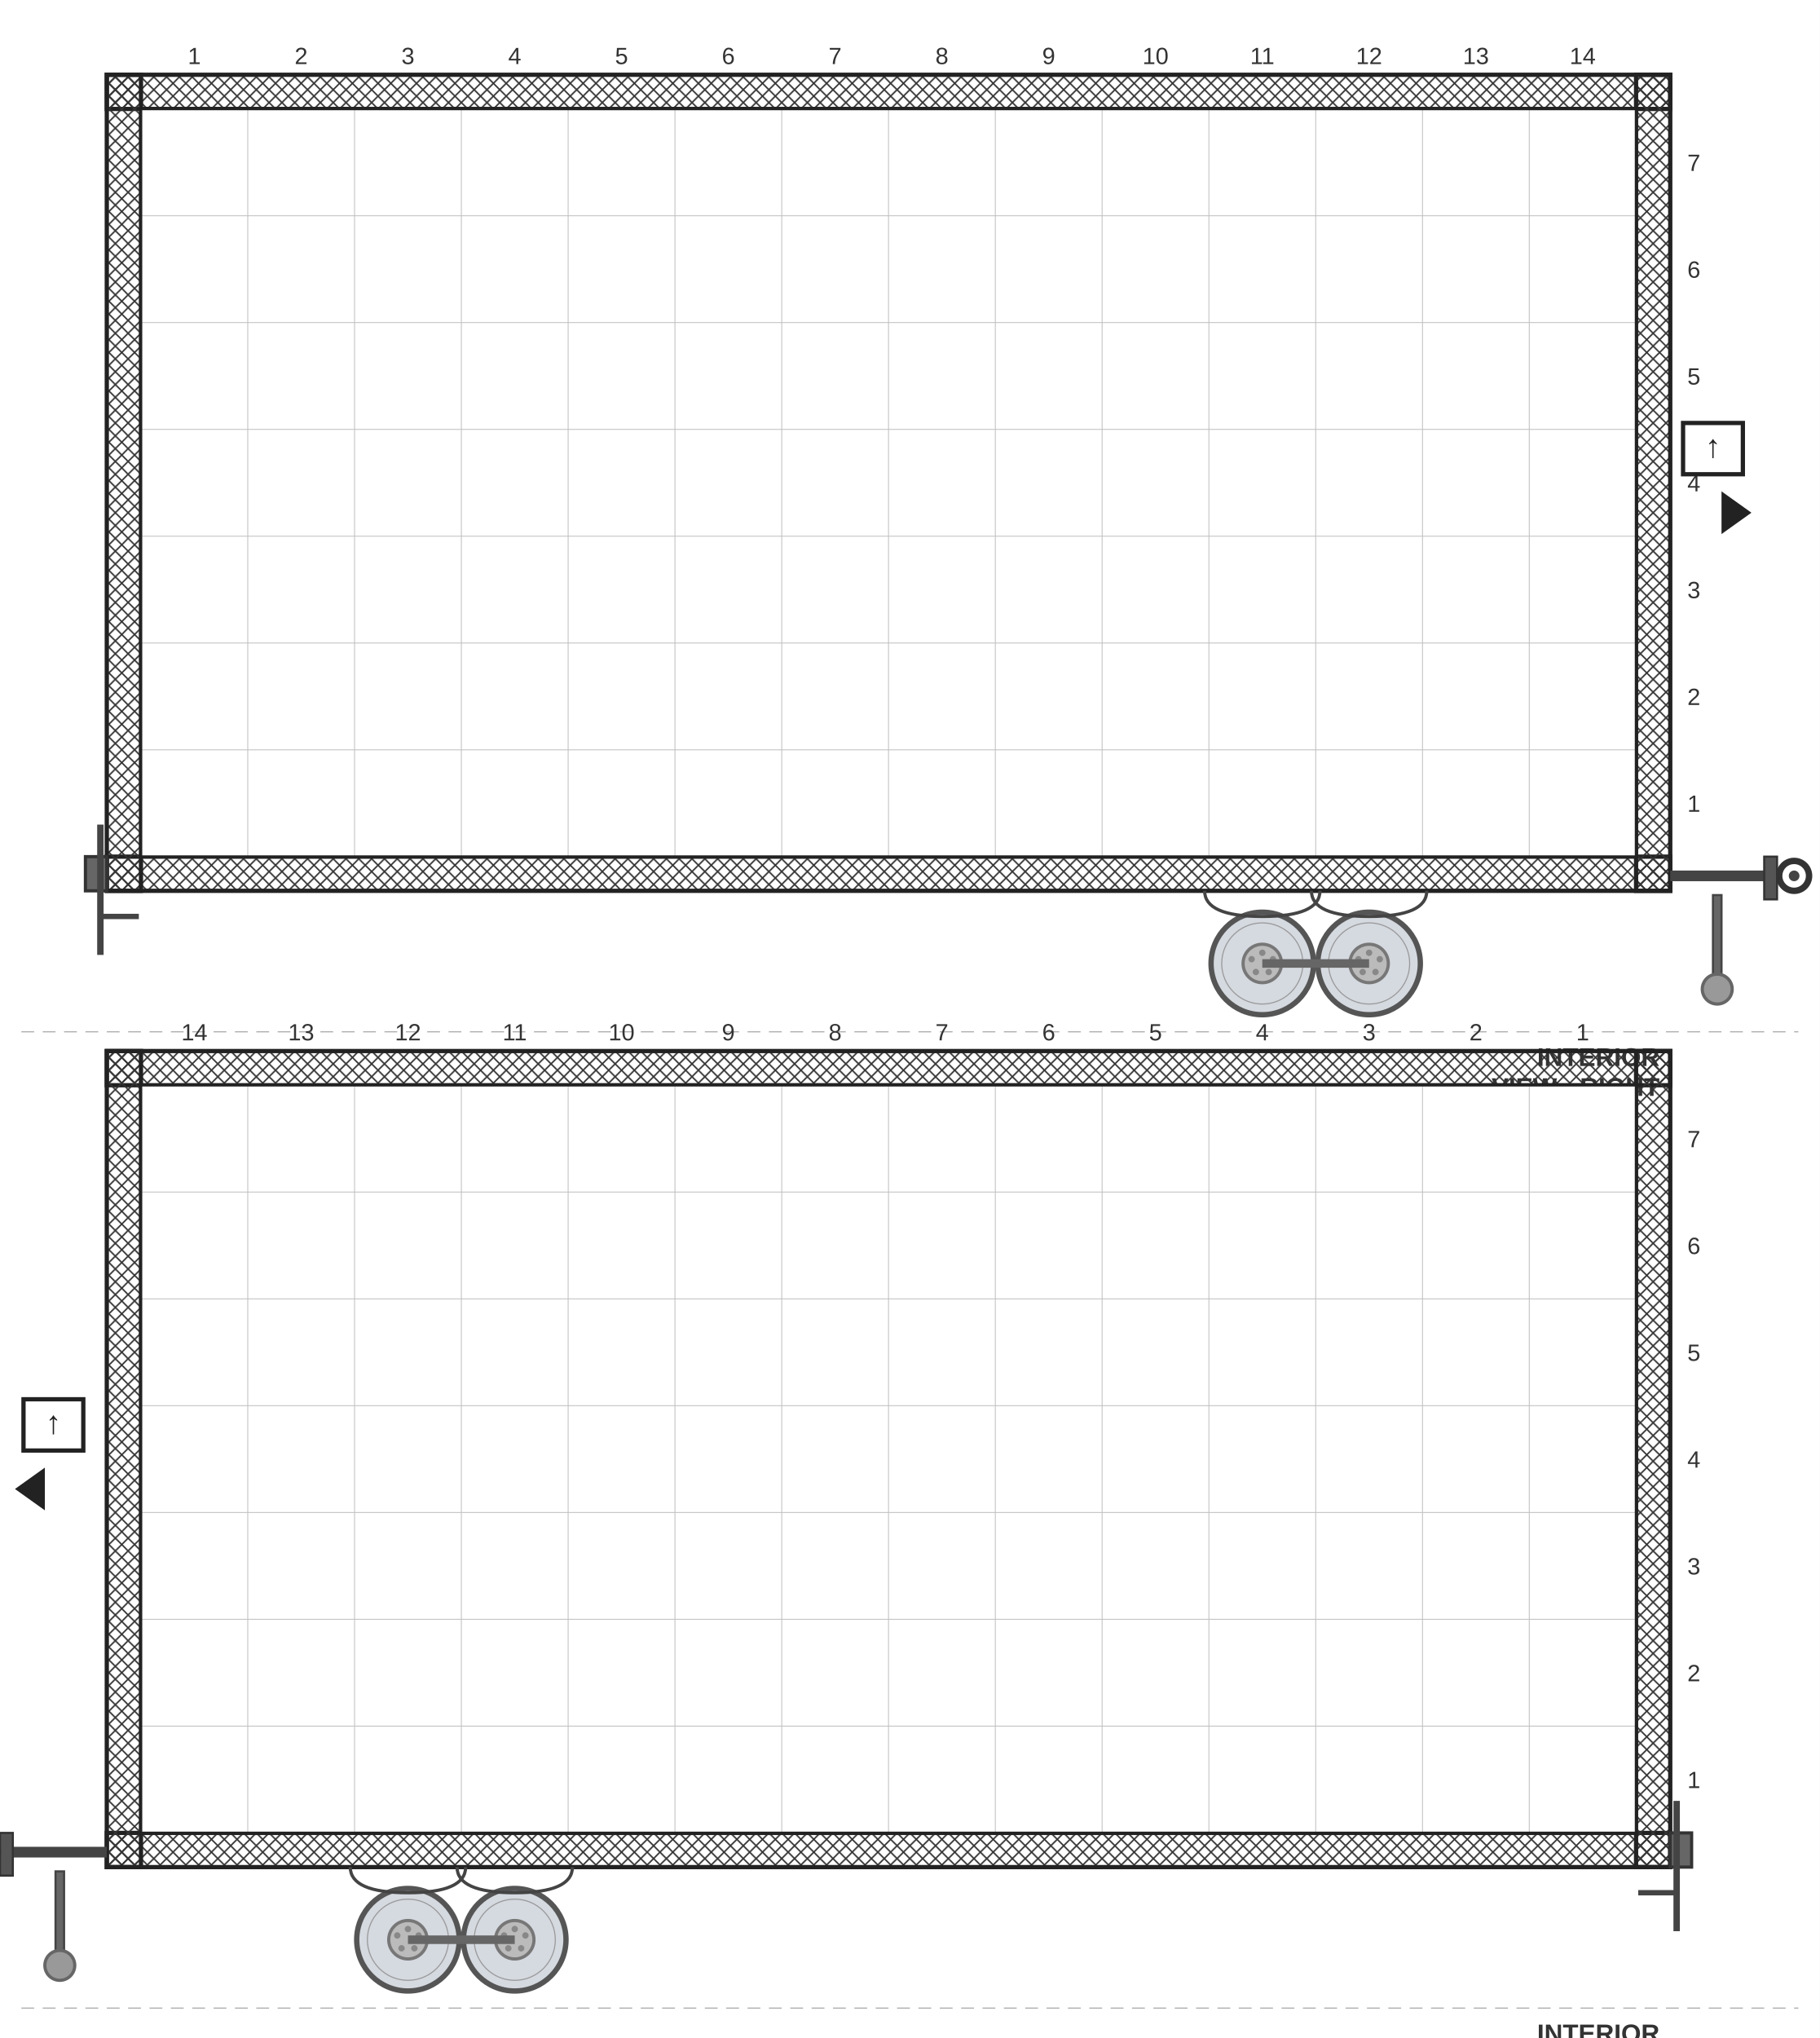
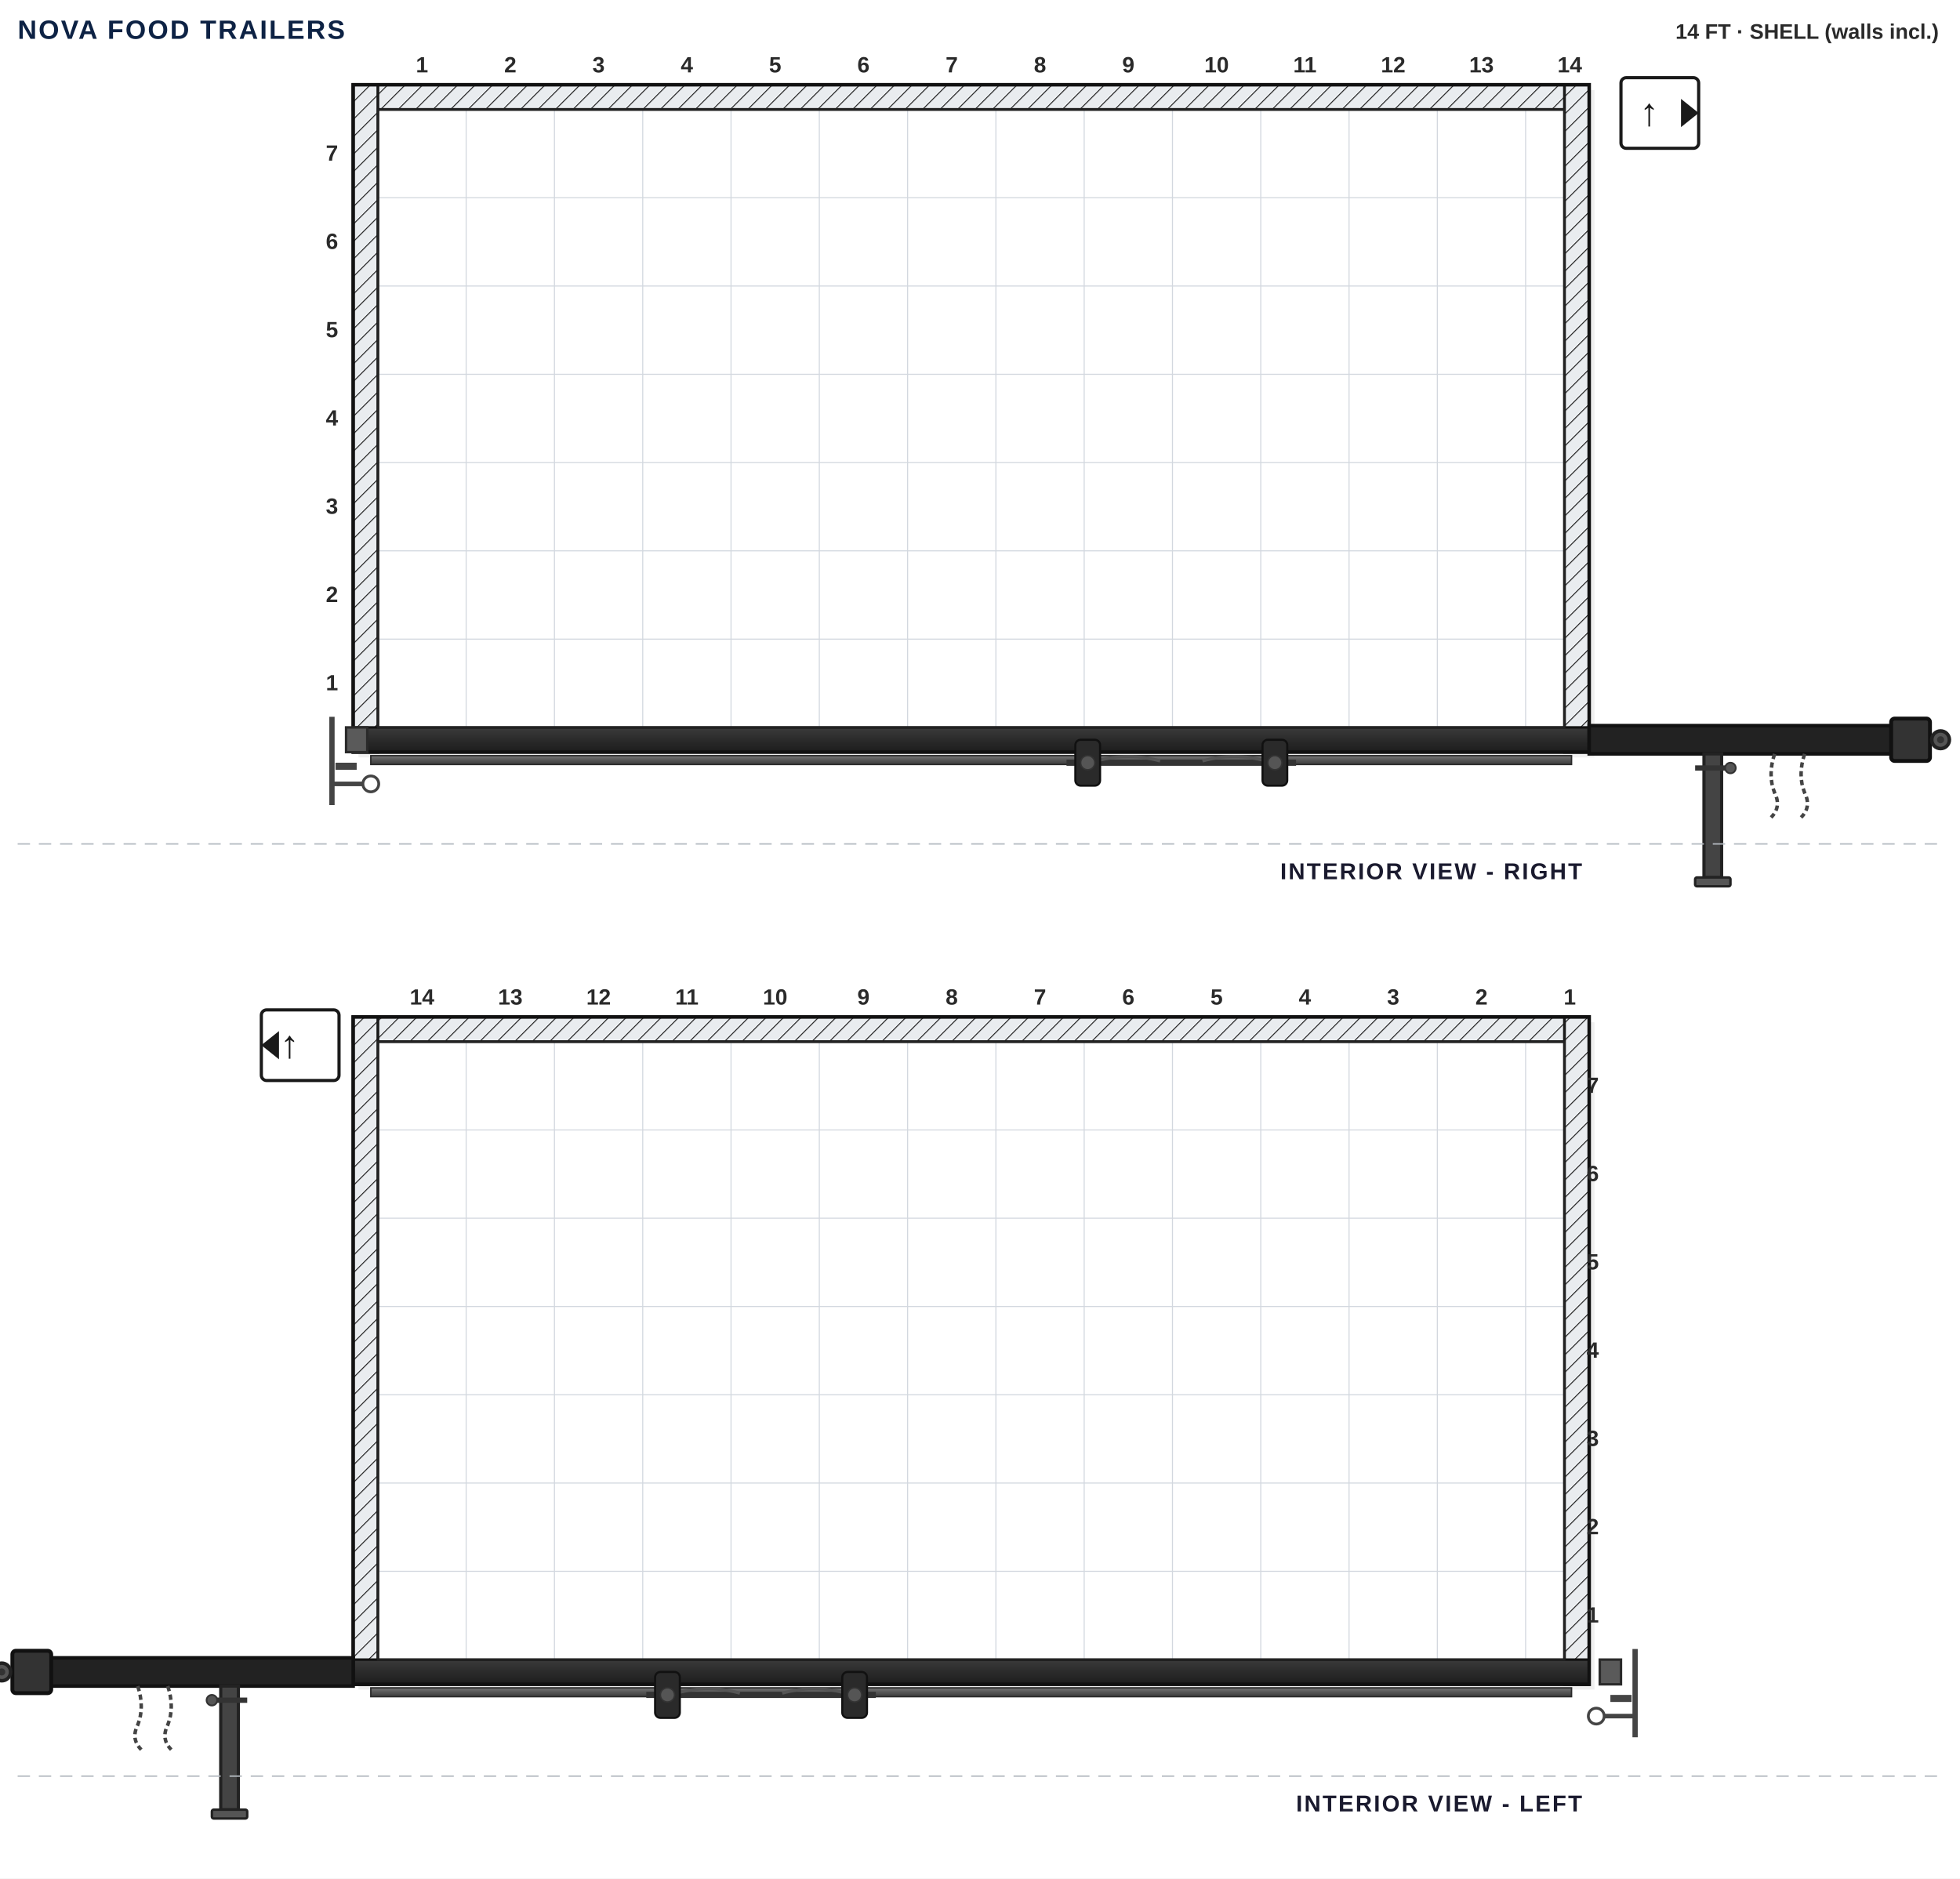
- <svg xmlns="http://www.w3.org/2000/svg" viewBox="0 0 852 954" width="852" height="954" font-family="Arial,sans-serif">
+ <svg xmlns="http://www.w3.org/2000/svg" viewBox="0 0 1110 1064" width="1110" height="1064" font-family="Arial, Helvetica, sans-serif">
  <defs>
-     <pattern id="h" width="6" height="6" patternUnits="userSpaceOnUse">
-       <line x1="0" y1="0" x2="6" y2="6" stroke="#333" stroke-width="0.7" />
-       <line x1="6" y1="0" x2="0" y2="6" stroke="#333" stroke-width="0.7" />
+     <pattern id="wall" width="7" height="7" patternUnits="userSpaceOnUse" patternTransform="rotate(45)">
+       <rect width="7" height="7" fill="#e9ecef" />
+       <line x1="0" y1="0" x2="0" y2="7" stroke="#2b2b2b" stroke-width="1.1" />
    </pattern>
+     <linearGradient id="floor" x1="0" y1="0" x2="0" y2="1">
+       <stop offset="0%" stop-color="#3a3a3a" />
+       <stop offset="100%" stop-color="#1c1c1c" />
+     </linearGradient>
+     <linearGradient id="metal" x1="0" y1="0" x2="0" y2="1">
+       <stop offset="0%" stop-color="#777" />
+       <stop offset="50%" stop-color="#555" />
+       <stop offset="100%" stop-color="#3d3d3d" />
+     </linearGradient>
  </defs>
-   <rect width="852" height="954" fill="white" />
-   <rect x="50" y="35" width="732" height="16" fill="url(#h)" stroke="#222" stroke-width="2" />
-   <rect x="50" y="401" width="732" height="16" fill="url(#h)" stroke="#222" stroke-width="2" />
-   <rect x="50" y="35" width="16" height="382" fill="url(#h)" stroke="#222" stroke-width="2" />
-   <rect x="766" y="35" width="16" height="382" fill="url(#h)" stroke="#222" stroke-width="2" />
-   <rect x="66" y="51" width="700" height="350" fill="white" />
-   <g stroke="#c0c0c0" stroke-width="0.4">
-     <line x1="116" y1="51" x2="116" y2="401" />
-     <line x1="166" y1="51" x2="166" y2="401" />
-     <line x1="216" y1="51" x2="216" y2="401" />
-     <line x1="266" y1="51" x2="266" y2="401" />
-     <line x1="316" y1="51" x2="316" y2="401" />
-     <line x1="366" y1="51" x2="366" y2="401" />
-     <line x1="416" y1="51" x2="416" y2="401" />
-     <line x1="466" y1="51" x2="466" y2="401" />
-     <line x1="516" y1="51" x2="516" y2="401" />
-     <line x1="566" y1="51" x2="566" y2="401" />
-     <line x1="616" y1="51" x2="616" y2="401" />
-     <line x1="666" y1="51" x2="666" y2="401" />
-     <line x1="716" y1="51" x2="716" y2="401" />
-     <line x1="66" y1="101" x2="766" y2="101" />
-     <line x1="66" y1="151" x2="766" y2="151" />
-     <line x1="66" y1="201" x2="766" y2="201" />
-     <line x1="66" y1="251" x2="766" y2="251" />
-     <line x1="66" y1="301" x2="766" y2="301" />
-     <line x1="66" y1="351" x2="766" y2="351" />
+   <rect width="1110" height="1064" fill="#ffffff" />
+   <rect x="203" y="51" width="700" height="378" fill="#000" opacity="0.06" />
+   <rect x="214" y="62" width="672" height="350" fill="#ffffff" />
+   <g stroke="#d3d8df" stroke-width="0.6">
+     <line x1="264" y1="62" x2="264" y2="412" />
+     <line x1="314" y1="62" x2="314" y2="412" />
+     <line x1="364" y1="62" x2="364" y2="412" />
+     <line x1="414" y1="62" x2="414" y2="412" />
+     <line x1="464" y1="62" x2="464" y2="412" />
+     <line x1="514" y1="62" x2="514" y2="412" />
+     <line x1="564" y1="62" x2="564" y2="412" />
+     <line x1="614" y1="62" x2="614" y2="412" />
+     <line x1="664" y1="62" x2="664" y2="412" />
+     <line x1="714" y1="62" x2="714" y2="412" />
+     <line x1="764" y1="62" x2="764" y2="412" />
+     <line x1="814" y1="62" x2="814" y2="412" />
+     <line x1="864" y1="62" x2="864" y2="412" />
+     <line x1="214" y1="112" x2="886" y2="112" />
+     <line x1="214" y1="162" x2="886" y2="162" />
+     <line x1="214" y1="212" x2="886" y2="212" />
+     <line x1="214" y1="262" x2="886" y2="262" />
+     <line x1="214" y1="312" x2="886" y2="312" />
+     <line x1="214" y1="362" x2="886" y2="362" />
  </g>
-   <rect x="66" y="51" width="700" height="350" fill="none" stroke="#222" stroke-width="1.2" />
-   <text x="91" y="30" text-anchor="middle" font-size="11" fill="#333">1</text>
-   <text x="141" y="30" text-anchor="middle" font-size="11" fill="#333">2</text>
-   <text x="191" y="30" text-anchor="middle" font-size="11" fill="#333">3</text>
-   <text x="241" y="30" text-anchor="middle" font-size="11" fill="#333">4</text>
-   <text x="291" y="30" text-anchor="middle" font-size="11" fill="#333">5</text>
-   <text x="341" y="30" text-anchor="middle" font-size="11" fill="#333">6</text>
-   <text x="391" y="30" text-anchor="middle" font-size="11" fill="#333">7</text>
-   <text x="441" y="30" text-anchor="middle" font-size="11" fill="#333">8</text>
-   <text x="491" y="30" text-anchor="middle" font-size="11" fill="#333">9</text>
-   <text x="541" y="30" text-anchor="middle" font-size="11" fill="#333">10</text>
-   <text x="591" y="30" text-anchor="middle" font-size="11" fill="#333">11</text>
-   <text x="641" y="30" text-anchor="middle" font-size="11" fill="#333">12</text>
-   <text x="691" y="30" text-anchor="middle" font-size="11" fill="#333">13</text>
-   <text x="741" y="30" text-anchor="middle" font-size="11" fill="#333">14</text>
-   <text x="790" y="80" font-size="11" fill="#333">7</text>
-   <text x="790" y="130" font-size="11" fill="#333">6</text>
-   <text x="790" y="180" font-size="11" fill="#333">5</text>
-   <text x="790" y="230" font-size="11" fill="#333">4</text>
-   <text x="790" y="280" font-size="11" fill="#333">3</text>
-   <text x="790" y="330" font-size="11" fill="#333">2</text>
-   <text x="790" y="380" font-size="11" fill="#333">1</text>
-   <rect x="40" y="401" width="10" height="16" fill="#666" stroke="#333" stroke-width="1.5" />
-   <circle cx="591" cy="451" r="24" fill="#d5d9e0" stroke="#555" stroke-width="2.5" />
-   <circle cx="591" cy="451" r="19" fill="none" stroke="#999" stroke-width="0.5" />
-   <circle cx="591" cy="451" r="9" fill="#bbb" stroke="#777" stroke-width="1.5" />
-   <circle cx="591" cy="446" r="1.5" fill="#888" />
-   <circle cx="596" cy="449" r="1.5" fill="#888" />
-   <circle cx="594" cy="455" r="1.5" fill="#888" />
-   <circle cx="588" cy="455" r="1.5" fill="#888" />
-   <circle cx="586" cy="449" r="1.5" fill="#888" />
-   <path d="M564,417 Q564,429 591,429 Q618,429 618,417" fill="none" stroke="#444" stroke-width="1.5" />
-   <circle cx="641" cy="451" r="24" fill="#d5d9e0" stroke="#555" stroke-width="2.5" />
-   <circle cx="641" cy="451" r="19" fill="none" stroke="#999" stroke-width="0.5" />
-   <circle cx="641" cy="451" r="9" fill="#bbb" stroke="#777" stroke-width="1.5" />
-   <circle cx="641" cy="446" r="1.5" fill="#888" />
-   <circle cx="646" cy="449" r="1.5" fill="#888" />
-   <circle cx="644" cy="455" r="1.5" fill="#888" />
-   <circle cx="638" cy="455" r="1.5" fill="#888" />
-   <circle cx="636" cy="449" r="1.5" fill="#888" />
-   <path d="M614,417 Q614,429 641,429 Q668,429 668,417" fill="none" stroke="#444" stroke-width="1.5" />
-   <line x1="591" y1="451" x2="641" y2="451" stroke="#666" stroke-width="4" />
-   <line x1="10" y1="483" x2="842" y2="483" stroke="#aaa" stroke-width="0.5" stroke-dasharray="6,4" />
-   <line x1="782" y1="410" x2="832" y2="410" stroke="#444" stroke-width="5" />
-   <rect x="826" y="401" width="6" height="20" fill="#555" stroke="#333" stroke-width="1" />
-   <circle cx="840" cy="410" r="7" fill="none" stroke="#333" stroke-width="3" />
-   <circle cx="840" cy="410" r="2.5" fill="#444" />
-   <rect x="802" y="419" width="4" height="42" fill="#666" stroke="#444" stroke-width="1" />
-   <circle cx="804" cy="463" r="7" fill="#999" stroke="#666" stroke-width="1.5" />
-   <line x1="47" y1="386" x2="47" y2="447" stroke="#444" stroke-width="3" />
-   <line x1="47" y1="429" x2="65" y2="429" stroke="#444" stroke-width="2.5" />
-   <text x="777" y="499" text-anchor="end" font-size="12" font-weight="700" fill="#333">INTERIOR</text>
-   <text x="777" y="513" text-anchor="end" font-size="12" font-weight="700" fill="#333">VIEW - RIGHT</text>
-   <rect x="50" y="492" width="732" height="16" fill="url(#h)" stroke="#222" stroke-width="2" />
-   <rect x="50" y="858" width="732" height="16" fill="url(#h)" stroke="#222" stroke-width="2" />
-   <rect x="50" y="492" width="16" height="382" fill="url(#h)" stroke="#222" stroke-width="2" />
-   <rect x="766" y="492" width="16" height="382" fill="url(#h)" stroke="#222" stroke-width="2" />
-   <rect x="66" y="508" width="700" height="350" fill="white" />
-   <g stroke="#c0c0c0" stroke-width="0.4">
-     <line x1="116" y1="508" x2="116" y2="858" />
-     <line x1="166" y1="508" x2="166" y2="858" />
-     <line x1="216" y1="508" x2="216" y2="858" />
-     <line x1="266" y1="508" x2="266" y2="858" />
-     <line x1="316" y1="508" x2="316" y2="858" />
-     <line x1="366" y1="508" x2="366" y2="858" />
-     <line x1="416" y1="508" x2="416" y2="858" />
-     <line x1="466" y1="508" x2="466" y2="858" />
-     <line x1="516" y1="508" x2="516" y2="858" />
-     <line x1="566" y1="508" x2="566" y2="858" />
-     <line x1="616" y1="508" x2="616" y2="858" />
-     <line x1="666" y1="508" x2="666" y2="858" />
-     <line x1="716" y1="508" x2="716" y2="858" />
-     <line x1="66" y1="558" x2="766" y2="558" />
-     <line x1="66" y1="608" x2="766" y2="608" />
-     <line x1="66" y1="658" x2="766" y2="658" />
-     <line x1="66" y1="708" x2="766" y2="708" />
-     <line x1="66" y1="758" x2="766" y2="758" />
-     <line x1="66" y1="808" x2="766" y2="808" />
+   <rect x="200" y="48" width="700" height="14" fill="url(#wall)" stroke="#1a1a1a" stroke-width="1.6" />
+   <rect x="200" y="48" width="14" height="378" fill="url(#wall)" stroke="#1a1a1a" stroke-width="1.6" />
+   <rect x="886" y="48" width="14" height="378" fill="url(#wall)" stroke="#1a1a1a" stroke-width="1.6" />
+   <rect x="200" y="412" width="700" height="14" fill="url(#floor)" stroke="#111" stroke-width="1.4" />
+   <rect x="200" y="48" width="700" height="378" fill="none" stroke="#111" stroke-width="2" />
+   <rect x="214" y="62" width="672" height="350" fill="none" stroke="#222" stroke-width="1.1" />
+   <text x="239.0" y="41" text-anchor="middle" font-size="12.5" font-weight="600" fill="#2a2a2a">1</text>
+   <text x="289.0" y="41" text-anchor="middle" font-size="12.5" font-weight="600" fill="#2a2a2a">2</text>
+   <text x="339.0" y="41" text-anchor="middle" font-size="12.5" font-weight="600" fill="#2a2a2a">3</text>
+   <text x="389.0" y="41" text-anchor="middle" font-size="12.5" font-weight="600" fill="#2a2a2a">4</text>
+   <text x="439.0" y="41" text-anchor="middle" font-size="12.5" font-weight="600" fill="#2a2a2a">5</text>
+   <text x="489.0" y="41" text-anchor="middle" font-size="12.5" font-weight="600" fill="#2a2a2a">6</text>
+   <text x="539.0" y="41" text-anchor="middle" font-size="12.5" font-weight="600" fill="#2a2a2a">7</text>
+   <text x="589.0" y="41" text-anchor="middle" font-size="12.5" font-weight="600" fill="#2a2a2a">8</text>
+   <text x="639.0" y="41" text-anchor="middle" font-size="12.5" font-weight="600" fill="#2a2a2a">9</text>
+   <text x="689.0" y="41" text-anchor="middle" font-size="12.5" font-weight="600" fill="#2a2a2a">10</text>
+   <text x="739.0" y="41" text-anchor="middle" font-size="12.5" font-weight="600" fill="#2a2a2a">11</text>
+   <text x="789.0" y="41" text-anchor="middle" font-size="12.5" font-weight="600" fill="#2a2a2a">12</text>
+   <text x="839.0" y="41" text-anchor="middle" font-size="12.5" font-weight="600" fill="#2a2a2a">13</text>
+   <text x="889.0" y="41" text-anchor="middle" font-size="12.5" font-weight="600" fill="#2a2a2a">14</text>
+   <text x="188" y="91.0" text-anchor="middle" font-size="12.5" font-weight="600" fill="#2a2a2a">7</text>
+   <text x="188" y="141.0" text-anchor="middle" font-size="12.5" font-weight="600" fill="#2a2a2a">6</text>
+   <text x="188" y="191.0" text-anchor="middle" font-size="12.5" font-weight="600" fill="#2a2a2a">5</text>
+   <text x="188" y="241.0" text-anchor="middle" font-size="12.5" font-weight="600" fill="#2a2a2a">4</text>
+   <text x="188" y="291.0" text-anchor="middle" font-size="12.5" font-weight="600" fill="#2a2a2a">3</text>
+   <text x="188" y="341.0" text-anchor="middle" font-size="12.5" font-weight="600" fill="#2a2a2a">2</text>
+   <text x="188" y="391.0" text-anchor="middle" font-size="12.5" font-weight="600" fill="#2a2a2a">1</text>
+   <rect x="196" y="412" width="12" height="14" fill="#5a5a5a" stroke="#2a2a2a" stroke-width="1.4" />
+   <line x1="188" y1="406" x2="188" y2="456" stroke="#444" stroke-width="3" />
+   <line x1="188" y1="444" x2="206" y2="444" stroke="#444" stroke-width="2.6" />
+   <line x1="190" y1="434" x2="202" y2="434" stroke="#444" stroke-width="4" />
+   <circle cx="210" cy="444" r="4.5" fill="none" stroke="#444" stroke-width="1.6" />
+   <rect x="210" y="428" width="680" height="5" fill="url(#metal)" stroke="#2a2a2a" stroke-width="0.8" />
+   <line x1="604" y1="432" x2="734" y2="432" stroke="#333" stroke-width="3.5" />
+   <path d="M621,431 Q639,426 657,431" fill="none" stroke="#555" stroke-width="1.8" />
+   <path d="M681,431 Q699,426 717,431" fill="none" stroke="#555" stroke-width="1.8" />
+   <rect x="609" y="419" width="14" height="26" rx="3" fill="#2a2a2a" stroke="#111" stroke-width="1.2" />
+   <circle cx="616" cy="432" r="4" fill="#555" stroke="#333" stroke-width="0.8" />
+   <rect x="715" y="419" width="14" height="26" rx="3" fill="#2a2a2a" stroke="#111" stroke-width="1.2" />
+   <circle cx="722" cy="432" r="4" fill="#555" stroke="#333" stroke-width="0.8" />
+   <rect x="900" y="411" width="175" height="16" fill="#222" stroke="#111" stroke-width="2" />
+   <rect x="1071" y="407" width="22" height="24" rx="2" fill="#333" stroke="#111" stroke-width="2.2" />
+   <circle cx="1099" cy="419" r="5" fill="#555" stroke="#222" stroke-width="2" />
+   <circle cx="1099" cy="419" r="2" fill="#333" />
+   <rect x="965" y="427" width="10" height="70" fill="#444" stroke="#222" stroke-width="1.8" />
+   <rect x="960" y="497" width="20" height="5" rx="1" fill="#555" stroke="#222" stroke-width="1.4" />
+   <line x1="960" y1="435" x2="980" y2="435" stroke="#333" stroke-width="3" />
+   <circle cx="980" cy="435" r="3" fill="#555" stroke="#333" stroke-width="1" />
+   <path d="M1005,427 q-4,12 0,22 q4,8 -2,14" fill="none" stroke="#444" stroke-width="2" stroke-dasharray="3,2" />
+   <path d="M1022,427 q-4,12 0,22 q4,8 -2,14" fill="none" stroke="#444" stroke-width="2" stroke-dasharray="3,2" />
+   <line x1="10" y1="478" x2="1100" y2="478" stroke="#b4bac1" stroke-width="0.8" stroke-dasharray="7,5" />
+   <text x="896" y="498" text-anchor="end" font-size="13" font-weight="700" fill="#1a1a2e" letter-spacing="1">INTERIOR VIEW - RIGHT</text>
+   <rect x="918" y="44" width="44" height="40" rx="3" fill="#fff" stroke="#1a1a1a" stroke-width="1.8" />
+   <text x="934" y="71" text-anchor="middle" font-size="22" fill="#1a1a1a">↑</text>
+   <polygon points="952,56 962,64 952,72" fill="#1a1a1a" />
+   <rect x="203" y="579" width="700" height="378" fill="#000" opacity="0.06" />
+   <rect x="214" y="590" width="672" height="350" fill="#ffffff" />
+   <g stroke="#d3d8df" stroke-width="0.6">
+     <line x1="264" y1="590" x2="264" y2="940" />
+     <line x1="314" y1="590" x2="314" y2="940" />
+     <line x1="364" y1="590" x2="364" y2="940" />
+     <line x1="414" y1="590" x2="414" y2="940" />
+     <line x1="464" y1="590" x2="464" y2="940" />
+     <line x1="514" y1="590" x2="514" y2="940" />
+     <line x1="564" y1="590" x2="564" y2="940" />
+     <line x1="614" y1="590" x2="614" y2="940" />
+     <line x1="664" y1="590" x2="664" y2="940" />
+     <line x1="714" y1="590" x2="714" y2="940" />
+     <line x1="764" y1="590" x2="764" y2="940" />
+     <line x1="814" y1="590" x2="814" y2="940" />
+     <line x1="864" y1="590" x2="864" y2="940" />
+     <line x1="214" y1="640" x2="886" y2="640" />
+     <line x1="214" y1="690" x2="886" y2="690" />
+     <line x1="214" y1="740" x2="886" y2="740" />
+     <line x1="214" y1="790" x2="886" y2="790" />
+     <line x1="214" y1="840" x2="886" y2="840" />
+     <line x1="214" y1="890" x2="886" y2="890" />
  </g>
-   <rect x="66" y="508" width="700" height="350" fill="none" stroke="#222" stroke-width="1.2" />
-   <text x="91" y="487" text-anchor="middle" font-size="11" fill="#333">14</text>
-   <text x="141" y="487" text-anchor="middle" font-size="11" fill="#333">13</text>
-   <text x="191" y="487" text-anchor="middle" font-size="11" fill="#333">12</text>
-   <text x="241" y="487" text-anchor="middle" font-size="11" fill="#333">11</text>
-   <text x="291" y="487" text-anchor="middle" font-size="11" fill="#333">10</text>
-   <text x="341" y="487" text-anchor="middle" font-size="11" fill="#333">9</text>
-   <text x="391" y="487" text-anchor="middle" font-size="11" fill="#333">8</text>
-   <text x="441" y="487" text-anchor="middle" font-size="11" fill="#333">7</text>
-   <text x="491" y="487" text-anchor="middle" font-size="11" fill="#333">6</text>
-   <text x="541" y="487" text-anchor="middle" font-size="11" fill="#333">5</text>
-   <text x="591" y="487" text-anchor="middle" font-size="11" fill="#333">4</text>
-   <text x="641" y="487" text-anchor="middle" font-size="11" fill="#333">3</text>
-   <text x="691" y="487" text-anchor="middle" font-size="11" fill="#333">2</text>
-   <text x="741" y="487" text-anchor="middle" font-size="11" fill="#333">1</text>
-   <text x="790" y="537" font-size="11" fill="#333">7</text>
-   <text x="790" y="587" font-size="11" fill="#333">6</text>
-   <text x="790" y="637" font-size="11" fill="#333">5</text>
-   <text x="790" y="687" font-size="11" fill="#333">4</text>
-   <text x="790" y="737" font-size="11" fill="#333">3</text>
-   <text x="790" y="787" font-size="11" fill="#333">2</text>
-   <text x="790" y="837" font-size="11" fill="#333">1</text>
-   <rect x="782" y="858" width="10" height="16" fill="#666" stroke="#333" stroke-width="1.5" />
-   <circle cx="191" cy="908" r="24" fill="#d5d9e0" stroke="#555" stroke-width="2.5" />
-   <circle cx="191" cy="908" r="19" fill="none" stroke="#999" stroke-width="0.5" />
-   <circle cx="191" cy="908" r="9" fill="#bbb" stroke="#777" stroke-width="1.5" />
-   <circle cx="191" cy="903" r="1.5" fill="#888" />
-   <circle cx="196" cy="906" r="1.5" fill="#888" />
-   <circle cx="194" cy="912" r="1.5" fill="#888" />
-   <circle cx="188" cy="912" r="1.5" fill="#888" />
-   <circle cx="186" cy="906" r="1.5" fill="#888" />
-   <path d="M164,874 Q164,886 191,886 Q218,886 218,874" fill="none" stroke="#444" stroke-width="1.5" />
-   <circle cx="241" cy="908" r="24" fill="#d5d9e0" stroke="#555" stroke-width="2.5" />
-   <circle cx="241" cy="908" r="19" fill="none" stroke="#999" stroke-width="0.5" />
-   <circle cx="241" cy="908" r="9" fill="#bbb" stroke="#777" stroke-width="1.5" />
-   <circle cx="241" cy="903" r="1.5" fill="#888" />
-   <circle cx="246" cy="906" r="1.5" fill="#888" />
-   <circle cx="244" cy="912" r="1.5" fill="#888" />
-   <circle cx="238" cy="912" r="1.5" fill="#888" />
-   <circle cx="236" cy="906" r="1.5" fill="#888" />
-   <path d="M214,874 Q214,886 241,886 Q268,886 268,874" fill="none" stroke="#444" stroke-width="1.5" />
-   <line x1="191" y1="908" x2="241" y2="908" stroke="#666" stroke-width="4" />
-   <line x1="10" y1="940" x2="842" y2="940" stroke="#aaa" stroke-width="0.5" stroke-dasharray="6,4" />
-   <line x1="0" y1="867" x2="50" y2="867" stroke="#444" stroke-width="5" />
-   <rect x="0" y="858" width="6" height="20" fill="#555" stroke="#333" stroke-width="1" />
-   <circle cx="-8" cy="867" r="7" fill="none" stroke="#333" stroke-width="3" />
-   <circle cx="-8" cy="867" r="2.5" fill="#444" />
-   <rect x="26" y="876" width="4" height="42" fill="#666" stroke="#444" stroke-width="1" />
-   <circle cx="28" cy="920" r="7" fill="#999" stroke="#666" stroke-width="1.5" />
-   <line x1="785" y1="843" x2="785" y2="904" stroke="#444" stroke-width="3" />
-   <line x1="767" y1="886" x2="785" y2="886" stroke="#444" stroke-width="2.5" />
-   <text x="777" y="956" text-anchor="end" font-size="12" font-weight="700" fill="#333">INTERIOR</text>
-   <text x="777" y="970" text-anchor="end" font-size="12" font-weight="700" fill="#333">VIEW - LEFT</text>
-   <rect x="788" y="198" width="28" height="24" fill="white" stroke="#222" stroke-width="2" />
-   <text x="802" y="214" text-anchor="middle" font-size="15" font-weight="700" fill="#222">↑</text>
-   <polygon points="806,230 820,240 806,250" fill="#222" />
-   <rect x="11" y="655" width="28" height="24" fill="white" stroke="#222" stroke-width="2" />
-   <text x="25" y="671" text-anchor="middle" font-size="15" font-weight="700" fill="#222">↑</text>
-   <polygon points="21,687 7,697 21,707" fill="#222" />
+   <rect x="200" y="576" width="700" height="14" fill="url(#wall)" stroke="#1a1a1a" stroke-width="1.6" />
+   <rect x="200" y="576" width="14" height="378" fill="url(#wall)" stroke="#1a1a1a" stroke-width="1.6" />
+   <rect x="886" y="576" width="14" height="378" fill="url(#wall)" stroke="#1a1a1a" stroke-width="1.6" />
+   <rect x="200" y="940" width="700" height="14" fill="url(#floor)" stroke="#111" stroke-width="1.4" />
+   <rect x="200" y="576" width="700" height="378" fill="none" stroke="#111" stroke-width="2" />
+   <rect x="214" y="590" width="672" height="350" fill="none" stroke="#222" stroke-width="1.1" />
+   <text x="239.0" y="569" text-anchor="middle" font-size="12.5" font-weight="600" fill="#2a2a2a">14</text>
+   <text x="289.0" y="569" text-anchor="middle" font-size="12.5" font-weight="600" fill="#2a2a2a">13</text>
+   <text x="339.0" y="569" text-anchor="middle" font-size="12.5" font-weight="600" fill="#2a2a2a">12</text>
+   <text x="389.0" y="569" text-anchor="middle" font-size="12.5" font-weight="600" fill="#2a2a2a">11</text>
+   <text x="439.0" y="569" text-anchor="middle" font-size="12.5" font-weight="600" fill="#2a2a2a">10</text>
+   <text x="489.0" y="569" text-anchor="middle" font-size="12.5" font-weight="600" fill="#2a2a2a">9</text>
+   <text x="539.0" y="569" text-anchor="middle" font-size="12.5" font-weight="600" fill="#2a2a2a">8</text>
+   <text x="589.0" y="569" text-anchor="middle" font-size="12.5" font-weight="600" fill="#2a2a2a">7</text>
+   <text x="639.0" y="569" text-anchor="middle" font-size="12.5" font-weight="600" fill="#2a2a2a">6</text>
+   <text x="689.0" y="569" text-anchor="middle" font-size="12.5" font-weight="600" fill="#2a2a2a">5</text>
+   <text x="739.0" y="569" text-anchor="middle" font-size="12.5" font-weight="600" fill="#2a2a2a">4</text>
+   <text x="789.0" y="569" text-anchor="middle" font-size="12.5" font-weight="600" fill="#2a2a2a">3</text>
+   <text x="839.0" y="569" text-anchor="middle" font-size="12.5" font-weight="600" fill="#2a2a2a">2</text>
+   <text x="889.0" y="569" text-anchor="middle" font-size="12.5" font-weight="600" fill="#2a2a2a">1</text>
+   <text x="902" y="619.0" text-anchor="middle" font-size="12.5" font-weight="600" fill="#2a2a2a">7</text>
+   <text x="902" y="669.0" text-anchor="middle" font-size="12.5" font-weight="600" fill="#2a2a2a">6</text>
+   <text x="902" y="719.0" text-anchor="middle" font-size="12.5" font-weight="600" fill="#2a2a2a">5</text>
+   <text x="902" y="769.0" text-anchor="middle" font-size="12.5" font-weight="600" fill="#2a2a2a">4</text>
+   <text x="902" y="819.0" text-anchor="middle" font-size="12.5" font-weight="600" fill="#2a2a2a">3</text>
+   <text x="902" y="869.0" text-anchor="middle" font-size="12.5" font-weight="600" fill="#2a2a2a">2</text>
+   <text x="902" y="919.0" text-anchor="middle" font-size="12.5" font-weight="600" fill="#2a2a2a">1</text>
+   <rect x="906" y="940" width="12" height="14" fill="#5a5a5a" stroke="#2a2a2a" stroke-width="1.4" />
+   <line x1="926" y1="934" x2="926" y2="984" stroke="#444" stroke-width="3" />
+   <line x1="908" y1="972" x2="926" y2="972" stroke="#444" stroke-width="2.6" />
+   <line x1="912" y1="962" x2="924" y2="962" stroke="#444" stroke-width="4" />
+   <circle cx="904" cy="972" r="4.5" fill="none" stroke="#444" stroke-width="1.6" />
+   <rect x="210" y="956" width="680" height="5" fill="url(#metal)" stroke="#2a2a2a" stroke-width="0.8" />
+   <line x1="366" y1="960" x2="496" y2="960" stroke="#333" stroke-width="3.5" />
+   <path d="M383,959 Q401,954 419,959" fill="none" stroke="#555" stroke-width="1.8" />
+   <path d="M443,959 Q461,954 479,959" fill="none" stroke="#555" stroke-width="1.8" />
+   <rect x="371" y="947" width="14" height="26" rx="3" fill="#2a2a2a" stroke="#111" stroke-width="1.2" />
+   <circle cx="378" cy="960" r="4" fill="#555" stroke="#333" stroke-width="0.8" />
+   <rect x="477" y="947" width="14" height="26" rx="3" fill="#2a2a2a" stroke="#111" stroke-width="1.2" />
+   <circle cx="484" cy="960" r="4" fill="#555" stroke="#333" stroke-width="0.8" />
+   <rect x="25" y="939" width="175" height="16" fill="#222" stroke="#111" stroke-width="2" />
+   <rect x="7" y="935" width="22" height="24" rx="2" fill="#333" stroke="#111" stroke-width="2.2" />
+   <circle cx="1" cy="947" r="5" fill="#555" stroke="#222" stroke-width="2" />
+   <circle cx="1" cy="947" r="2" fill="#333" />
+   <rect x="125" y="955" width="10" height="70" fill="#444" stroke="#222" stroke-width="1.8" />
+   <rect x="120" y="1025" width="20" height="5" rx="1" fill="#555" stroke="#222" stroke-width="1.4" />
+   <line x1="120" y1="963" x2="140" y2="963" stroke="#333" stroke-width="3" />
+   <circle cx="120" cy="963" r="3" fill="#555" stroke="#333" stroke-width="1" />
+   <path d="M95,955 q4,12 0,22 q-4,8 2,14" fill="none" stroke="#444" stroke-width="2" stroke-dasharray="3,2" />
+   <path d="M78,955 q4,12 0,22 q-4,8 2,14" fill="none" stroke="#444" stroke-width="2" stroke-dasharray="3,2" />
+   <line x1="10" y1="1006" x2="1100" y2="1006" stroke="#b4bac1" stroke-width="0.8" stroke-dasharray="7,5" />
+   <text x="896" y="1026" text-anchor="end" font-size="13" font-weight="700" fill="#1a1a2e" letter-spacing="1">INTERIOR VIEW - LEFT</text>
+   <rect x="148" y="572" width="44" height="40" rx="3" fill="#fff" stroke="#1a1a1a" stroke-width="1.8" />
+   <text x="164" y="599" text-anchor="middle" font-size="22" fill="#1a1a1a">↑</text>
+   <polygon points="158,584 148,592 158,600" fill="#1a1a1a" />
+   <text x="10" y="22" font-size="15" font-weight="800" fill="#0D2244" letter-spacing="1">NOVA FOOD TRAILERS</text>
+   <text x="1098" y="22" text-anchor="end" font-size="12" font-weight="700" fill="#2a2a2a">14 FT · SHELL (walls incl.)</text>
</svg>
